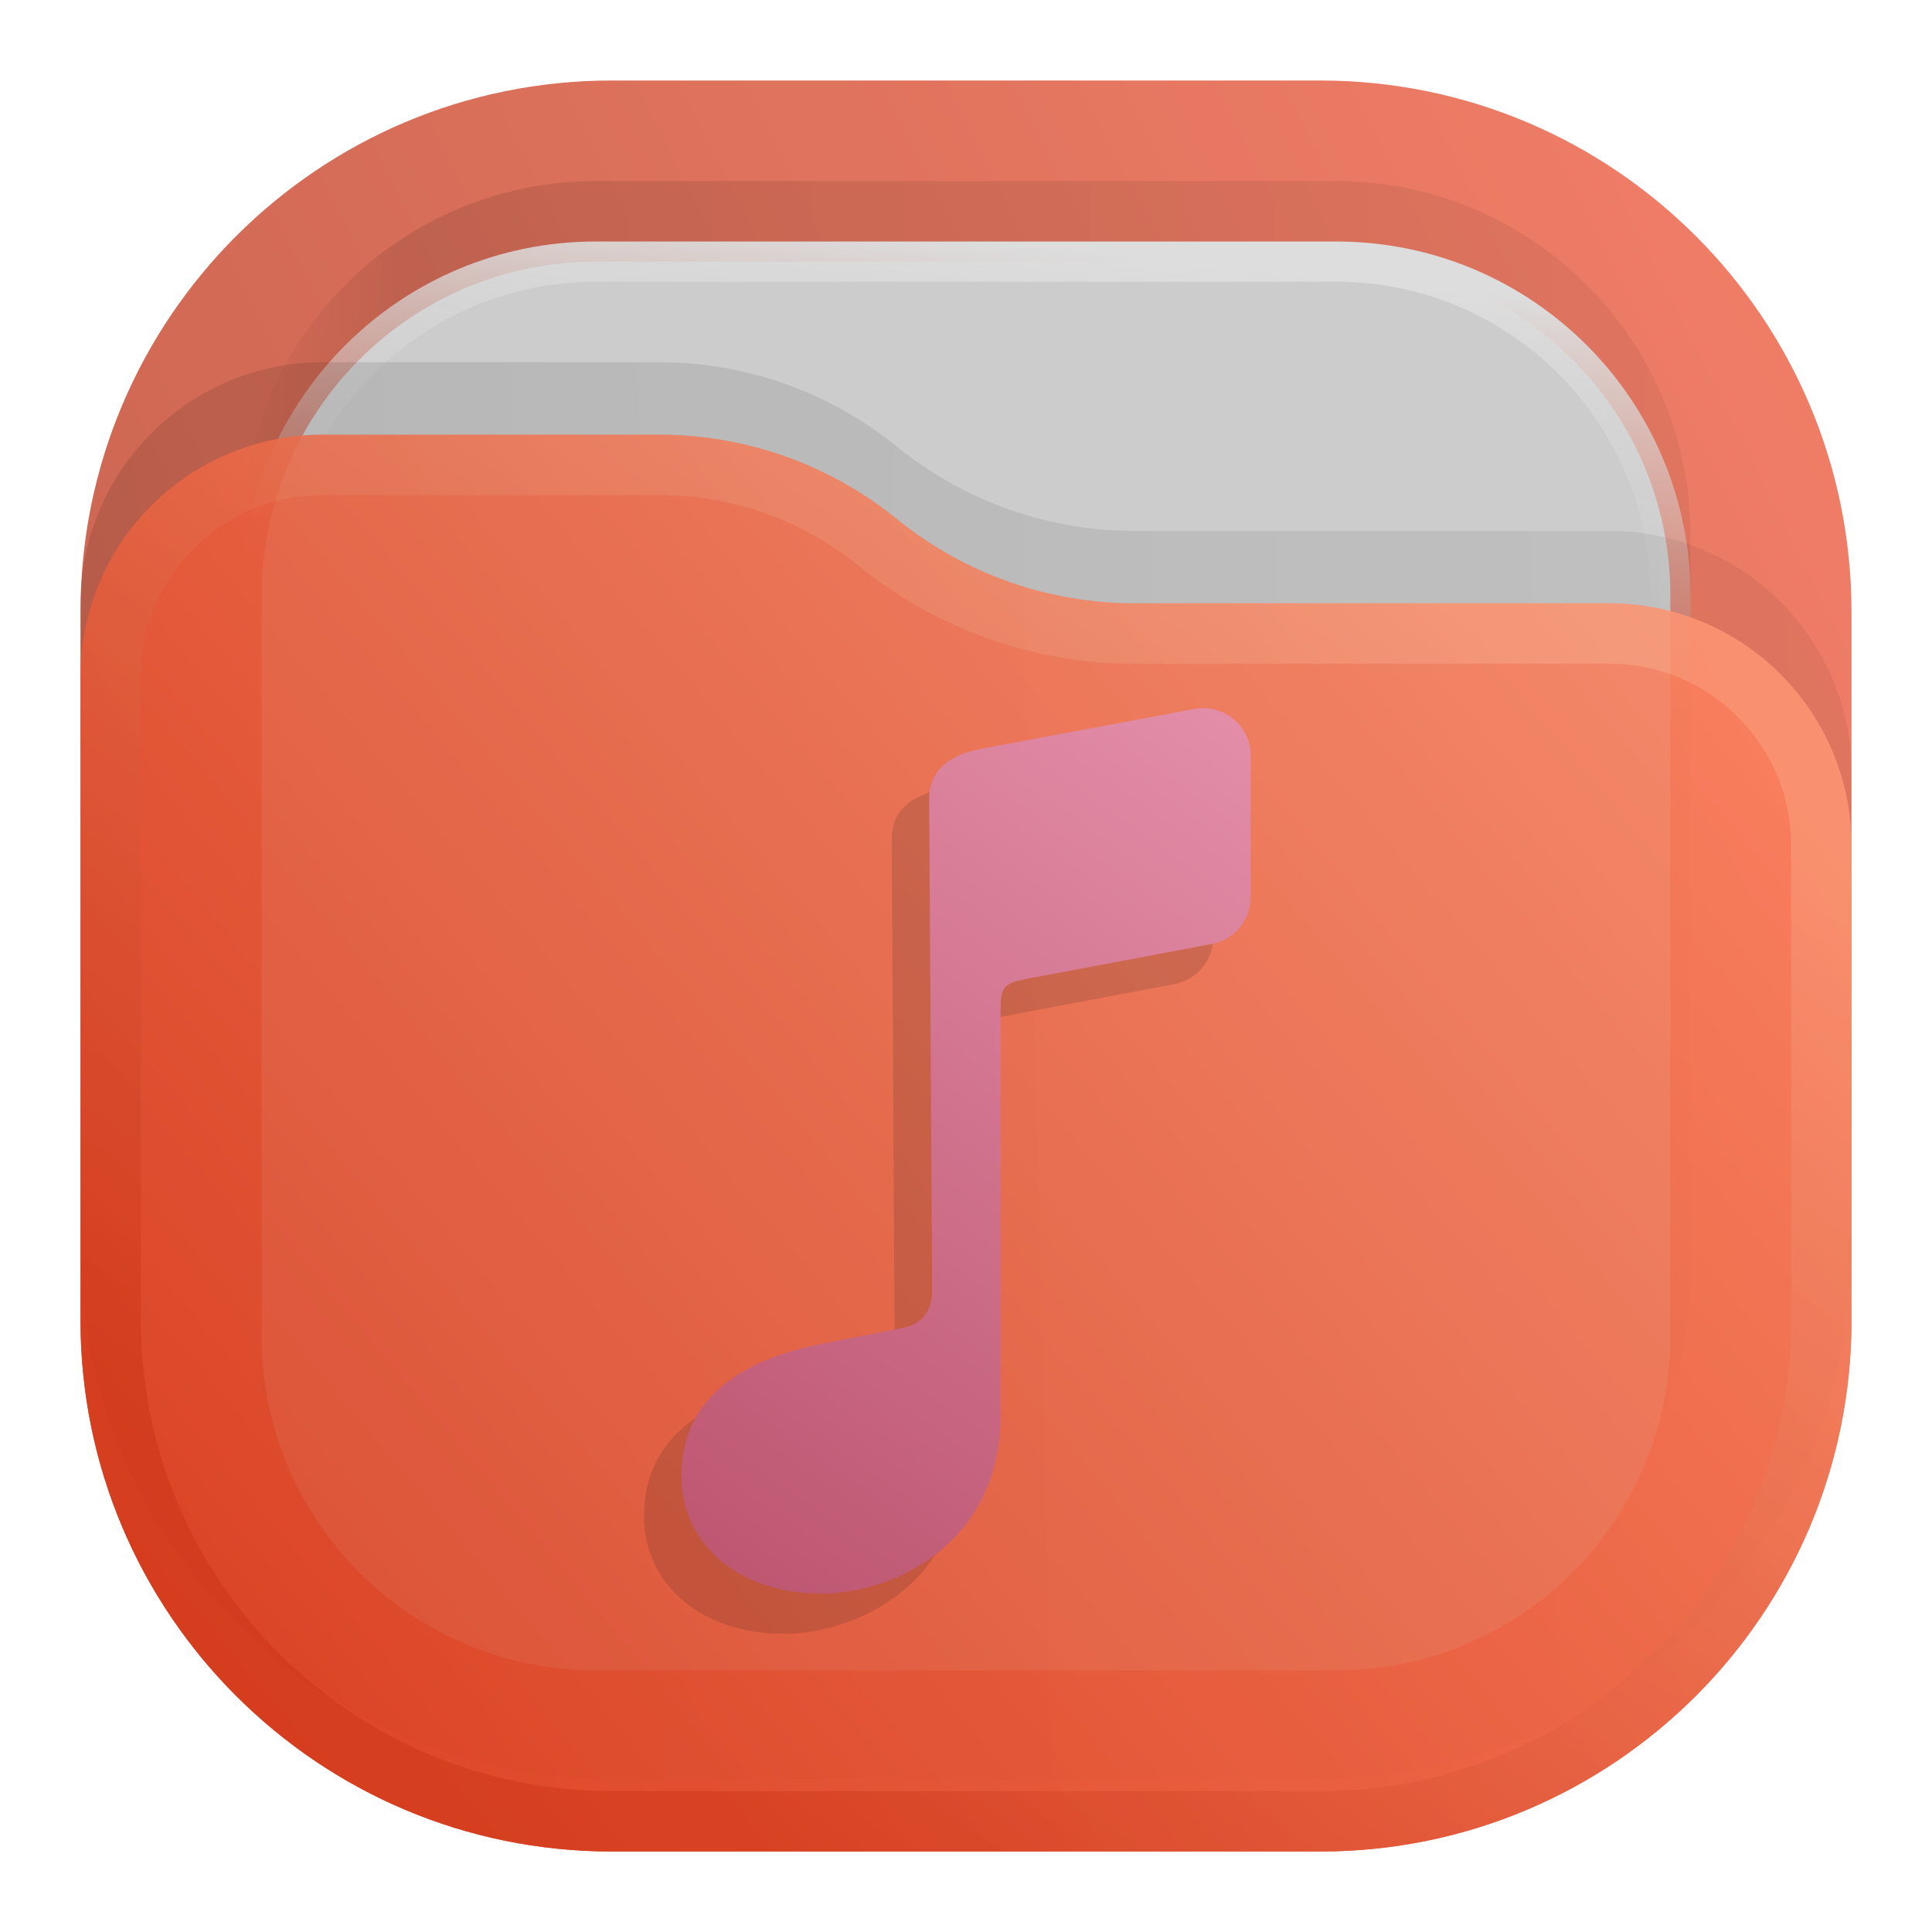
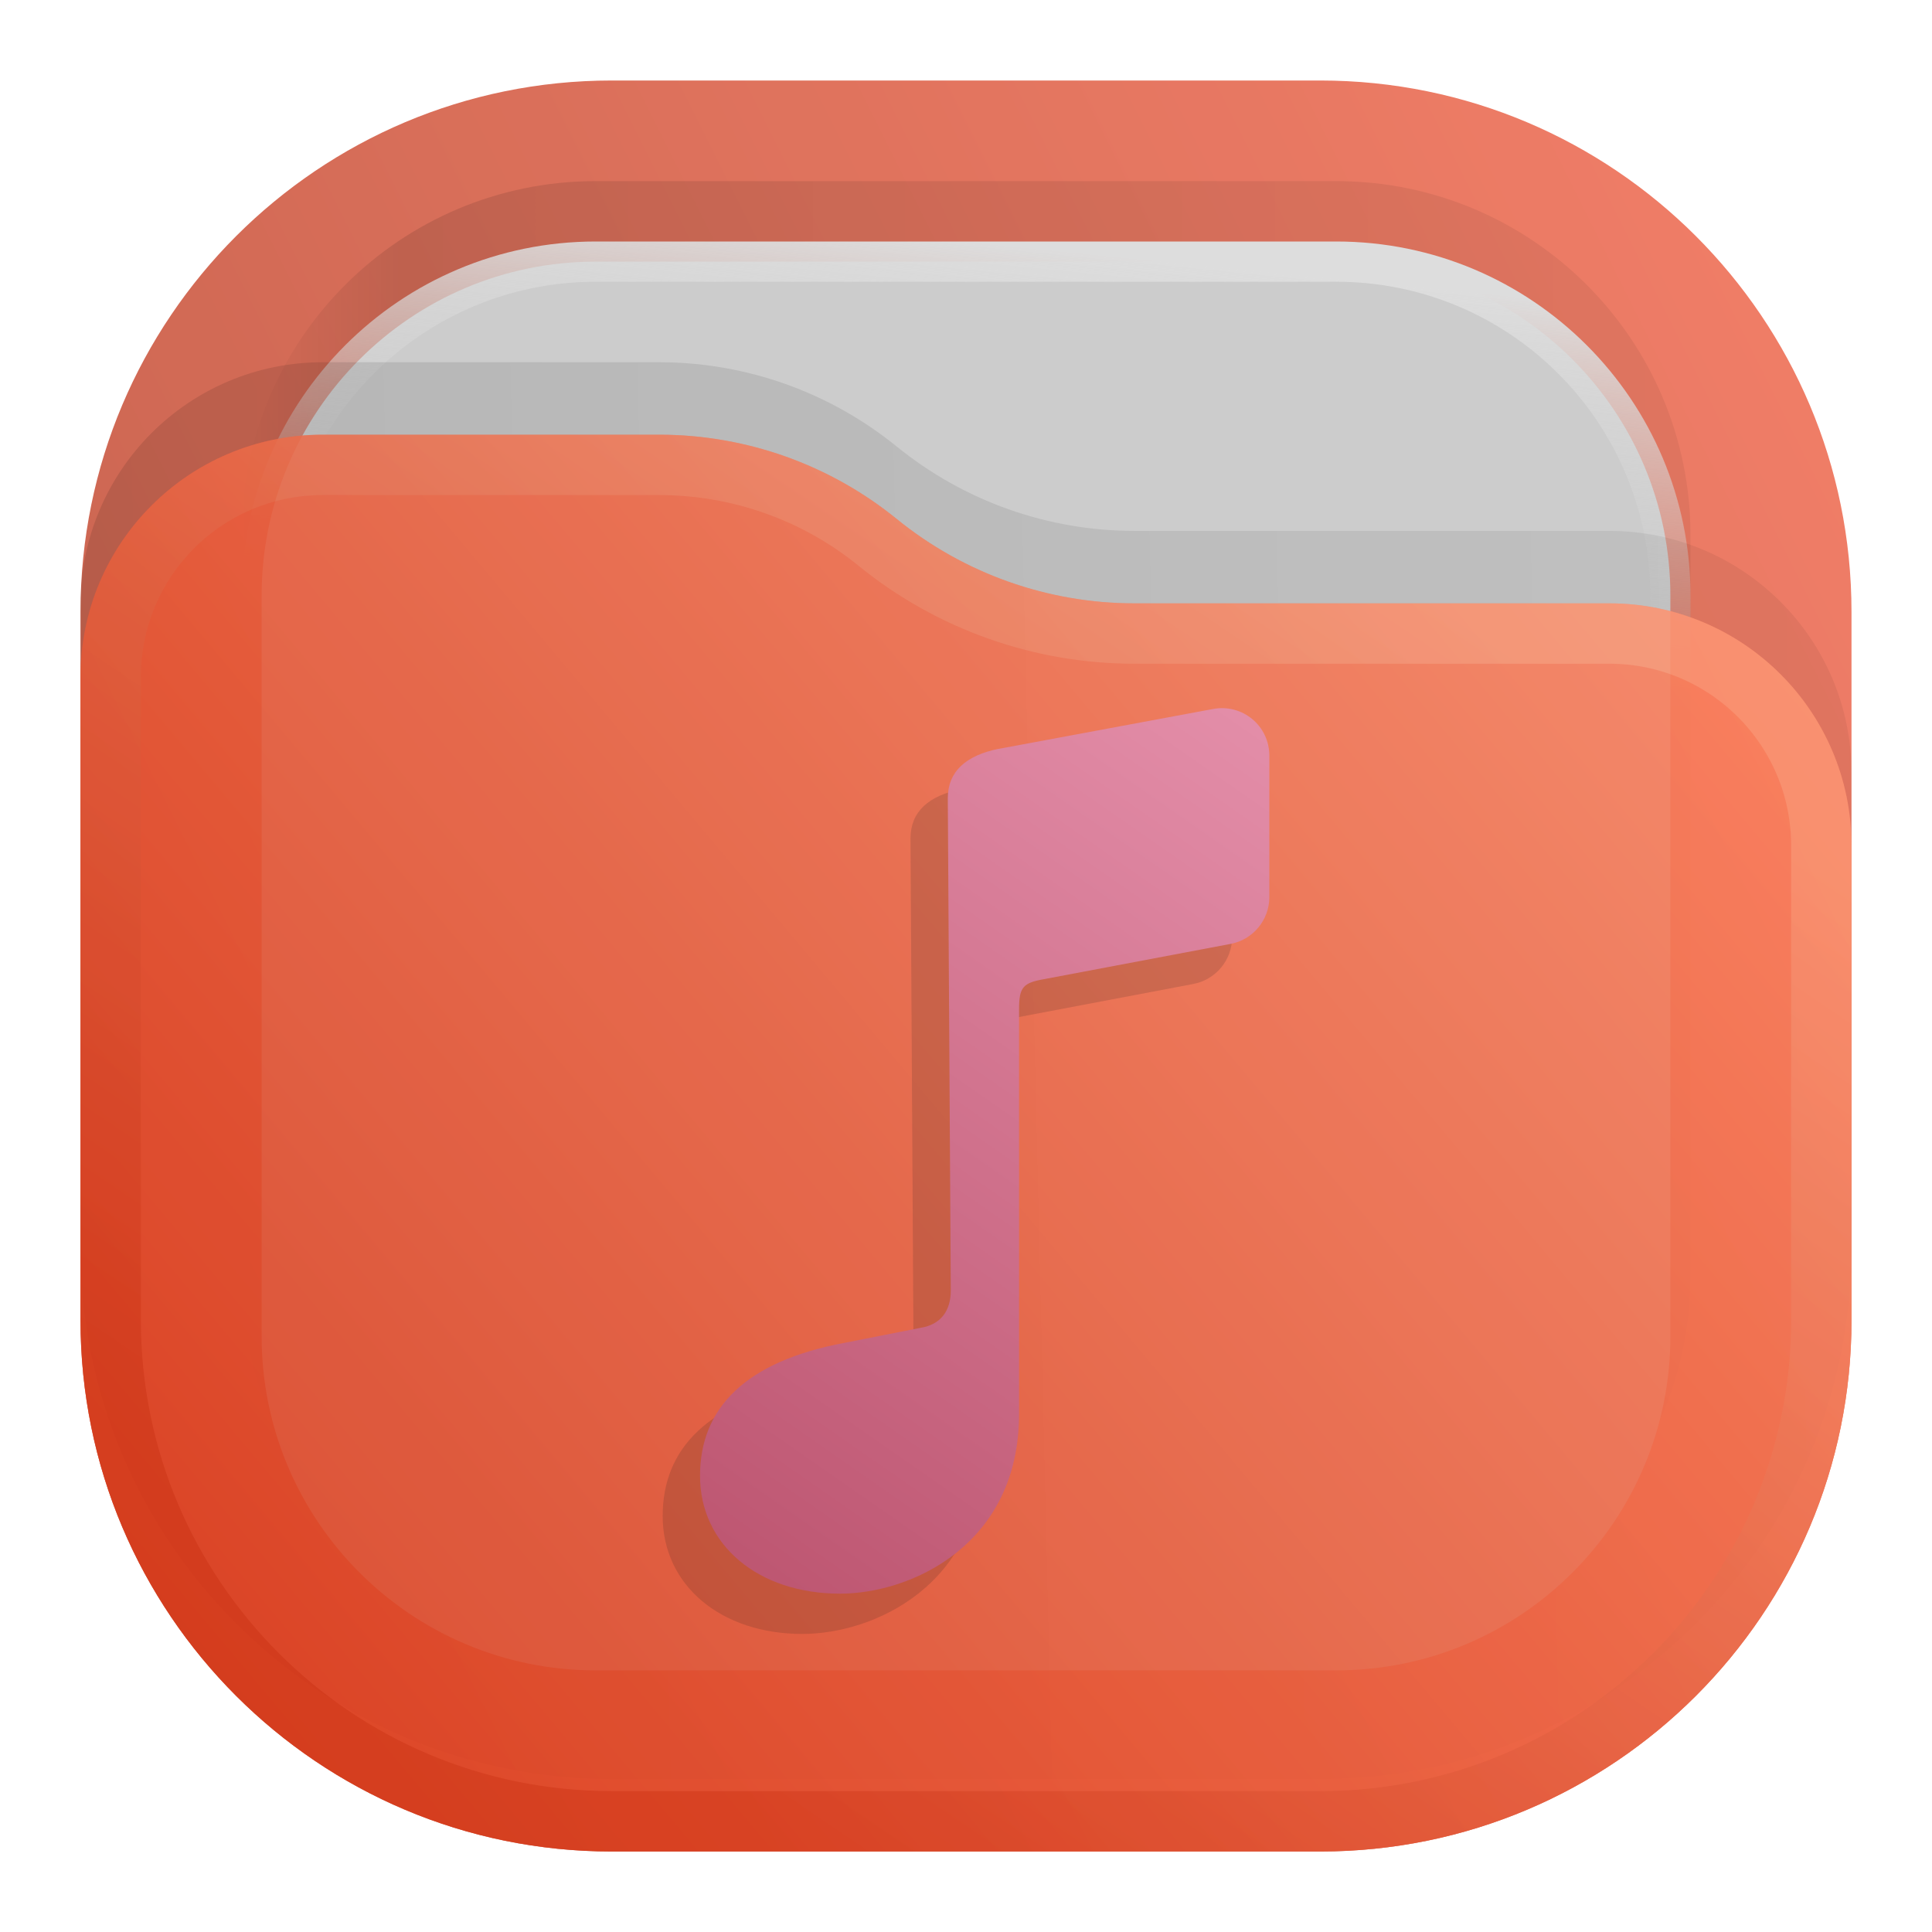
<svg xmlns="http://www.w3.org/2000/svg" width="24" height="24" viewBox="0 0 24 24" fill="none" version="1.1" id="svg17">
  <rect opacity="0.812" x="1" y="1" width="22" height="22" rx="6.6" fill="url(#paint0_linear_201_104)" id="rect1" />
  <rect opacity="0.125" x="3" y="2.25" width="18" height="18" rx="4.4" fill="url(#paint1_linear_201_104)" fill-opacity="0.875" id="rect2" />
  <rect x="3.25" y="3.25" width="17.5" height="17.5" rx="4.15" fill="#CCCCCC" stroke="url(#paint2_linear_201_104)" stroke-width="0.5" id="rect3" />
  <path opacity="0.125" d="M1 7.508C1 5.847 2.347 4.5 4.008 4.5H8.19C9.265 4.5 10.307 4.87 11.141 5.548V5.548C11.975 6.225 13.016 6.595 14.091 6.595H19.992C21.653 6.595 23 7.942 23 9.603V15.5C23 19.145 20.045 22.1 16.4 22.1H7.6C3.955 22.1 1 19.145 1 15.5V7.508Z" fill="url(#paint3_linear_201_104)" fill-opacity="0.875" id="path3" />
  <g opacity="0.875" id="g5">
    <path d="M1 8.408C1 6.747 2.347 5.4 4.008 5.4H8.19C9.265 5.4 10.307 5.77 11.141 6.448V6.448C11.975 7.125 13.016 7.495 14.091 7.495H19.992C21.653 7.495 23 8.842 23 10.503V16.4C23 20.045 20.045 23 16.4 23H7.6C3.955 23 1 20.045 1 16.4V8.408Z" fill="url(#paint4_linear_201_104)" id="path4" />
    <path d="M22.625 10.503V16.4C22.625 19.838 19.838 22.625 16.4 22.625H7.6C4.162 22.625 1.375 19.838 1.375 16.4V8.408C1.375 6.954 2.554 5.775 4.008 5.775H8.19C9.179 5.775 10.137 6.115 10.904 6.739C11.805 7.471 12.93 7.87 14.091 7.87H19.992C21.446 7.87 22.625 9.049 22.625 10.503Z" stroke="url(#paint5_linear_201_104)" stroke-opacity="0.375" stroke-width="0.75" stroke-linejoin="round" id="path5" />
  </g>
  <defs id="defs17">
    <linearGradient id="paint0_linear_201_104" x1="23" y1="1" x2="1" y2="12" gradientUnits="userSpaceOnUse">
      <stop stop-color="#F06246" id="stop5" />
      <stop offset="1" stop-color="#BE4128" id="stop6" />
    </linearGradient>
    <linearGradient id="paint1_linear_201_104" x1="21" y1="4" x2="3" y2="4" gradientUnits="userSpaceOnUse">
      <stop stop-opacity="0.5" id="stop7" />
      <stop offset="0.89" id="stop8" />
      <stop offset="1" stop-opacity="0" id="stop9" />
    </linearGradient>
    <linearGradient id="paint2_linear_201_104" x1="12" y1="3" x2="11.5" y2="8" gradientUnits="userSpaceOnUse">
      <stop stop-color="#DDDDDD" id="stop10" />
      <stop offset="1" stop-color="#CCCCCC" stop-opacity="0" id="stop11" />
    </linearGradient>
    <linearGradient id="paint3_linear_201_104" x1="23" y1="9" x2="1.012" y2="9.521" gradientUnits="userSpaceOnUse">
      <stop stop-opacity="0.5" id="stop12" />
      <stop offset="1" id="stop13" />
    </linearGradient>
    <linearGradient id="paint4_linear_201_104" x1="23" y1="5.4" x2="1.429" y2="23.512" gradientUnits="userSpaceOnUse">
      <stop stop-color="#FF8966" id="stop14" />
      <stop offset="1" stop-color="#DC3A1A" id="stop15" />
    </linearGradient>
    <linearGradient id="paint5_linear_201_104" x1="15" y1="5.5" x2="5.5" y2="19.5" gradientUnits="userSpaceOnUse">
      <stop stop-color="#FFB693" id="stop16" />
      <stop offset="1" stop-color="#C82606" id="stop17" />
    </linearGradient>
    <linearGradient id="paint6_linear_202_43" x1="18.83" y1="10" x2="6.18" y2="18.25" gradientUnits="userSpaceOnUse" gradientTransform="translate(-0.47116)">
      <stop stop-color="#967CCC" id="stop20-8" />
      <stop offset="1" stop-color="#5E35B1" id="stop21-9" />
    </linearGradient>
    <linearGradient id="paint7_linear_207_95" x1="16.675" y1="9" x2="8.286" y2="19.755" gradientUnits="userSpaceOnUse" gradientTransform="translate(-0.4660974)">
      <stop stop-color="#0BB1CB" id="stop30" />
      <stop offset="1" stop-color="#006599" id="stop31" />
    </linearGradient>
    <linearGradient id="paint6_linear_207_44" x1="18.439" y1="8.107" x2="9.388" y2="21.115" gradientUnits="userSpaceOnUse" gradientTransform="matrix(0.933037,0,0,0.933037,0.8403825,0.5691882)">
      <stop stop-color="#E996B1" id="stop20" />
      <stop offset="1" stop-color="#BC546F" id="stop21" />
    </linearGradient>
+     <clipPath clipPathUnits="userSpaceOnUse" id="clipPath28-9">
+       <path d="M 0,0 H 19 V 19 H 0 Z" id="path28-3" />
+     </clipPath>
+     <linearGradient x1="18.439" y1="8.107" x2="9.388" y2="21.115" gradientUnits="userSpaceOnUse" gradientTransform="matrix(0.9330373,0,0,0.9330373,34.84038,0.8651186)" spreadMethod="pad" id="linearGradient30">
+       <stop style="stop-opacity:1;stop-color:#e996b1" offset="0" id="stop29" />
+       <stop style="stop-opacity:1;stop-color:#bc546f" offset="1" id="stop30-6" />
+     </linearGradient>
  </defs>
-   <g id="g21" transform="translate(0,0.295931)">
-     <path fill-rule="evenodd" clip-rule="evenodd" d="m 11.707,9.509 2.667,-0.498 C 14.736,8.942 15.071,9.221 15.071,9.589 v 1.761 c 0,0.283 -0.202,0.527 -0.48,0.579 l -2.309,0.435 c -0.269,0.05 -0.317,0.099 -0.317,0.374 v 5.034 c 0,1.618 -1.341,2.228 -2.228,2.228 C 8.725,20 8,19.395 8,18.537 8,17.695 8.569,17.117 9.79,16.886 l 0.952,-0.187 c 0.245,-0.044 0.371,-0.209 0.371,-0.462 l -0.036,-6.118 c 0,-0.33 0.222,-0.528 0.629,-0.611 z" fill="url(#paint6_linear_207_44)" id="path21" style="opacity:0.15;fill:#1a1a1a;stroke-width:0.933" />
-     <path fill-rule="evenodd" clip-rule="evenodd" d="m 12.171,9.009 2.667,-0.498 c 0.363,-0.068 0.698,0.21 0.698,0.579 v 1.761 c 0,0.283 -0.202,0.527 -0.48,0.579 l -2.309,0.435 c -0.269,0.05 -0.317,0.099 -0.317,0.374 v 5.034 c 0,1.618 -1.341,2.228 -2.228,2.228 -1.012,0 -1.737,-0.605 -1.737,-1.463 0,-0.842 0.569,-1.419 1.791,-1.65 l 0.952,-0.187 c 0.245,-0.044 0.371,-0.209 0.371,-0.462 l -0.036,-6.118 c 0,-0.33 0.222,-0.528 0.629,-0.611 z" fill="url(#paint6_linear_207_44)" id="path7" style="fill:url(#paint6_linear_207_44);stroke-width:0.933" />
+   <g id="g2" transform="translate(-33.768)">
+     <g opacity="0.15" id="g29" transform="translate(34)">
+       <path d="m 8.781,7.352 2,-0.372 c 0.27,-0.05 0.524,0.157 0.524,0.434 v 1.32 c 0,0.211 -0.153,0.395 -0.364,0.434 L 9.211,9.496 C 9.008,9.531 8.973,9.57 8.973,9.777 v 3.774 c 0,1.215 -1.004,1.672 -1.672,1.672 C 6.543,15.223 6,14.77 6,14.125 6,13.492 6.426,13.059 7.344,12.887 L 8.059,12.746 C 8.242,12.715 8.336,12.59 8.336,12.398 L 8.309,7.812 c 0,-0.25 0.168,-0.398 0.472,-0.46 z" style="fill:#1a1a1a;fill-opacity:1;fill-rule:evenodd;stroke:none" transform="scale(1.333333)" clip-path="url(#clipPath28-9)" id="path29" />
+     </g>
+     <path id="path30" d="m 46.172,9.303 2.667,-0.496 c 0.364,-0.067 0.697,0.209 0.697,0.579 v 1.76 c 0,0.281 -0.203,0.527 -0.479,0.579 l -2.312,0.437 C 46.479,12.208 46.427,12.26 46.427,12.536 v 5.032 c 0,1.62 -1.339,2.229 -2.224,2.229 -1.015,0 -1.739,-0.604 -1.739,-1.464 0,-0.844 0.567,-1.421 1.791,-1.651 l 0.953,-0.188 c 0.245,-0.041 0.371,-0.208 0.371,-0.464 l -0.037,-6.113 c 0,-0.333 0.224,-0.532 0.631,-0.615 z" style="fill:url(#linearGradient30);fill-rule:evenodd;stroke:none;stroke-width:1.333" />
  </g>
</svg>
